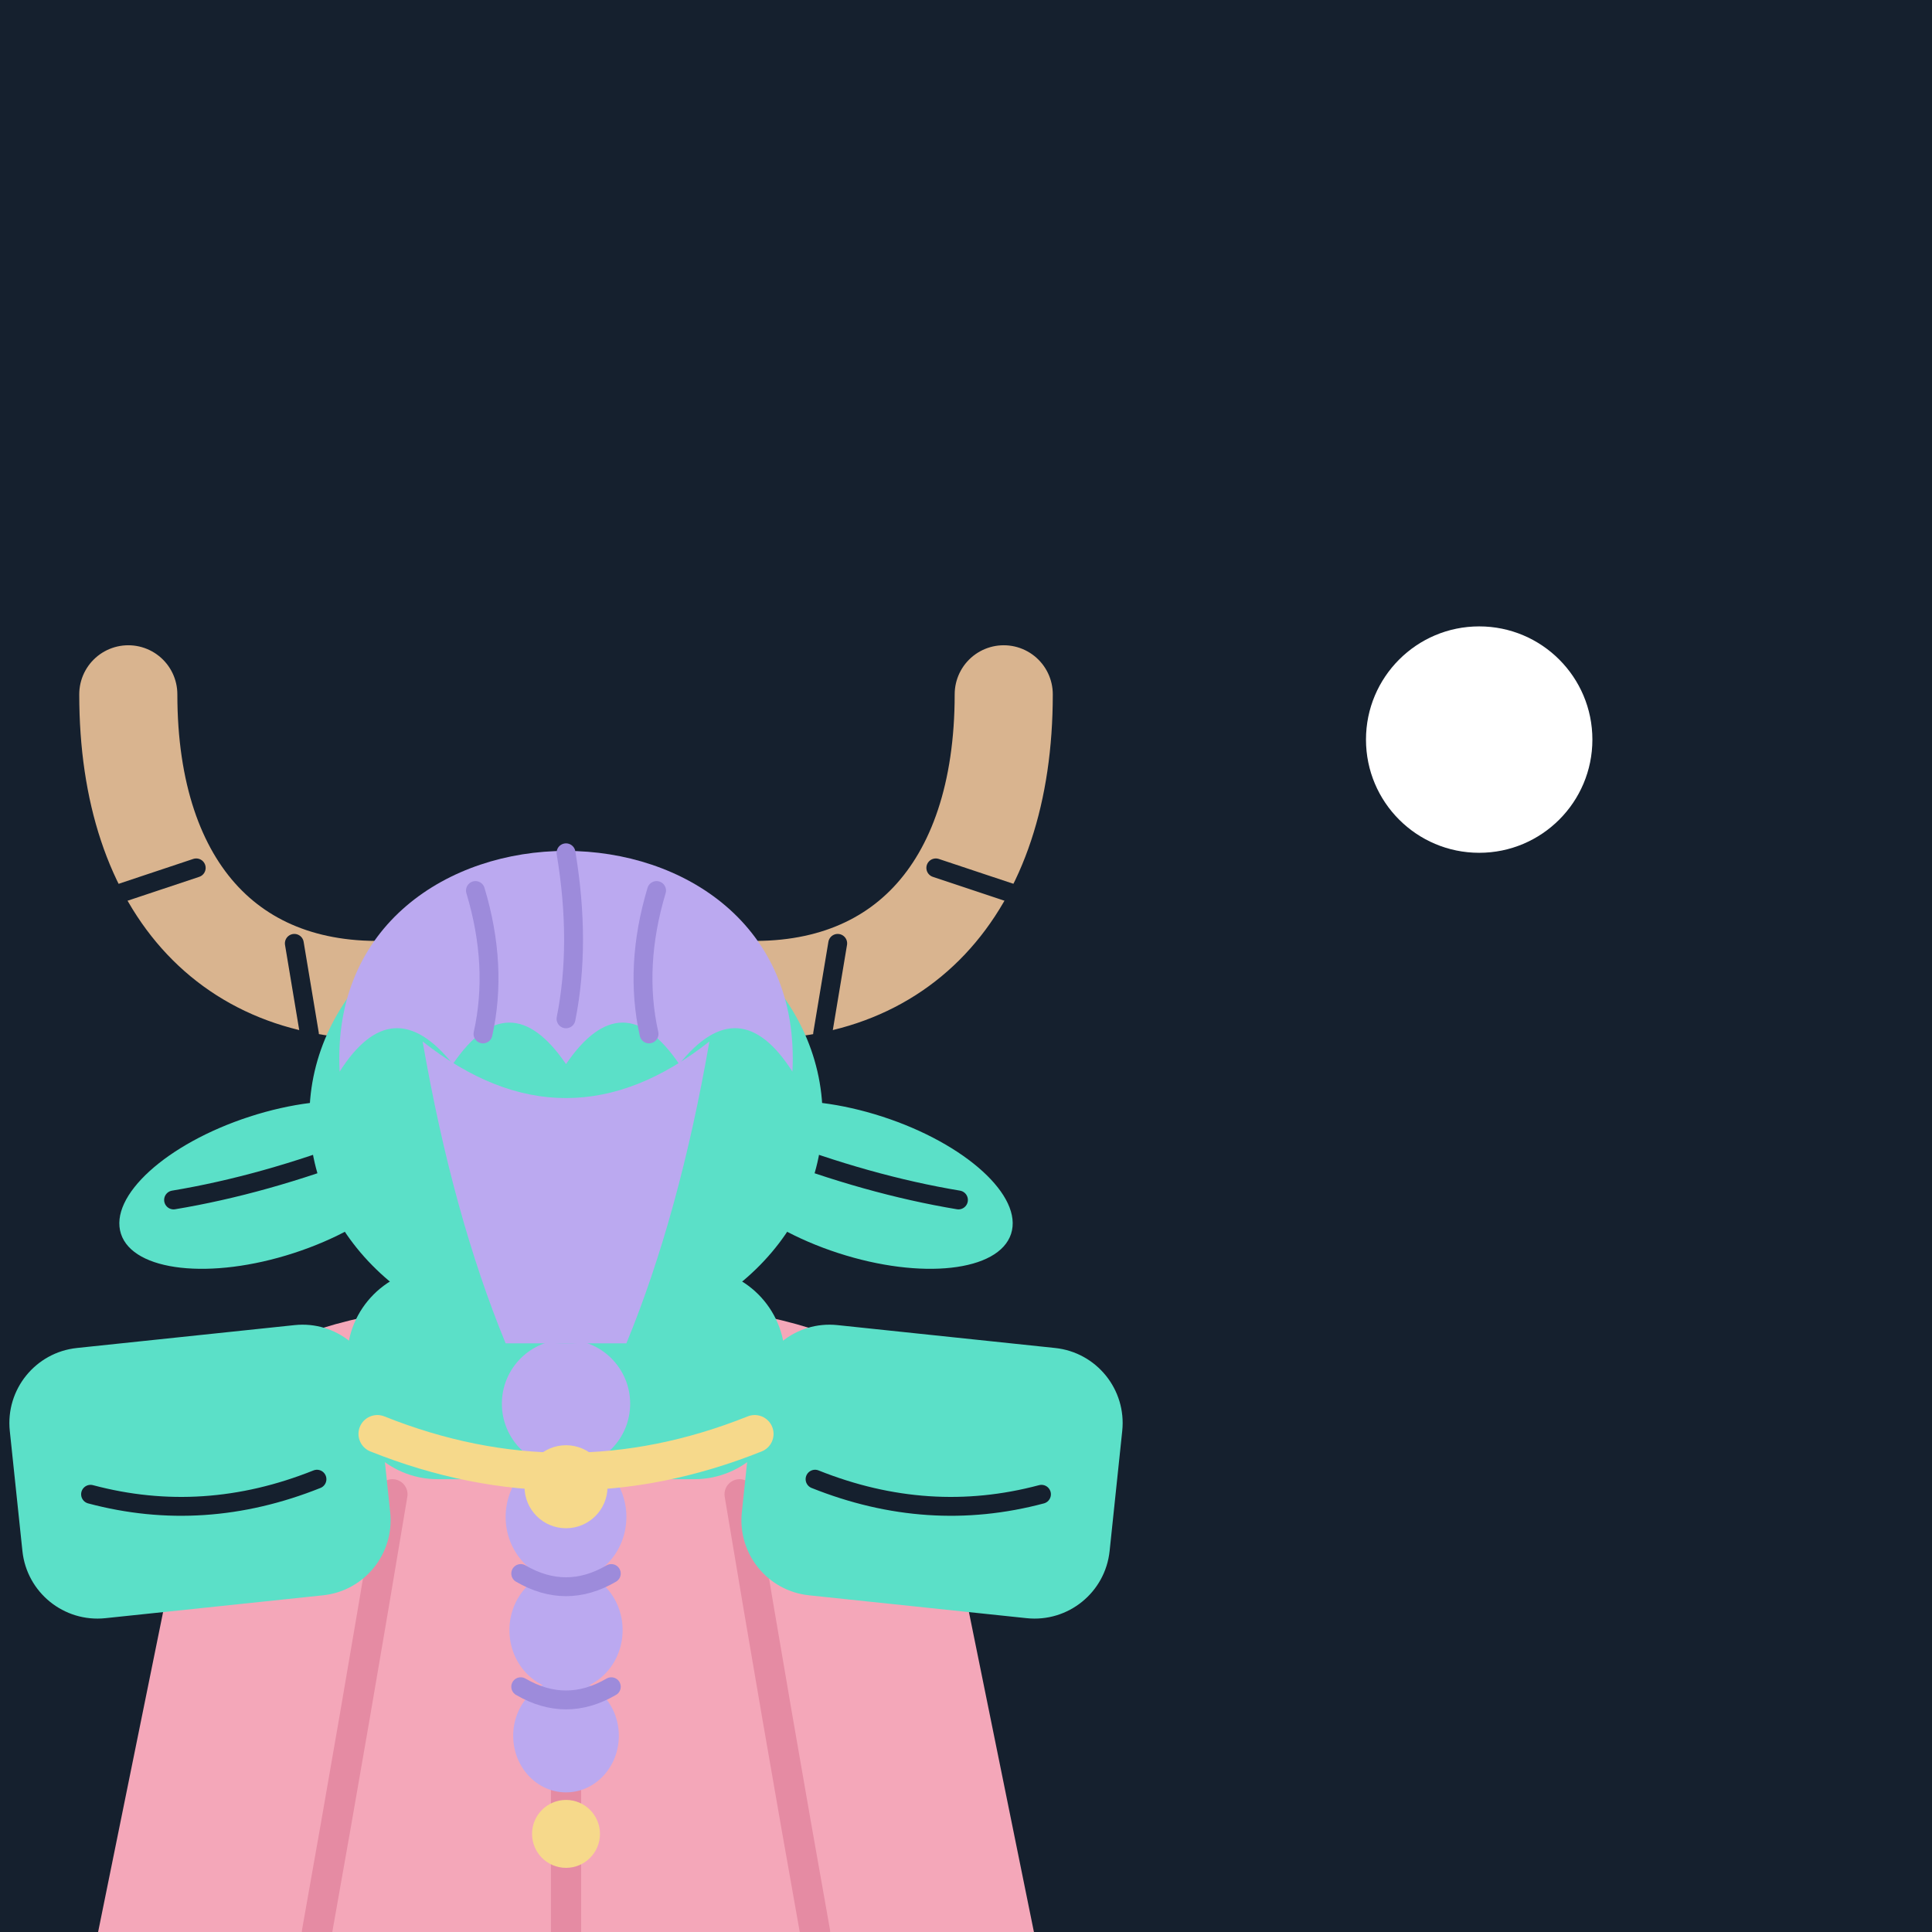
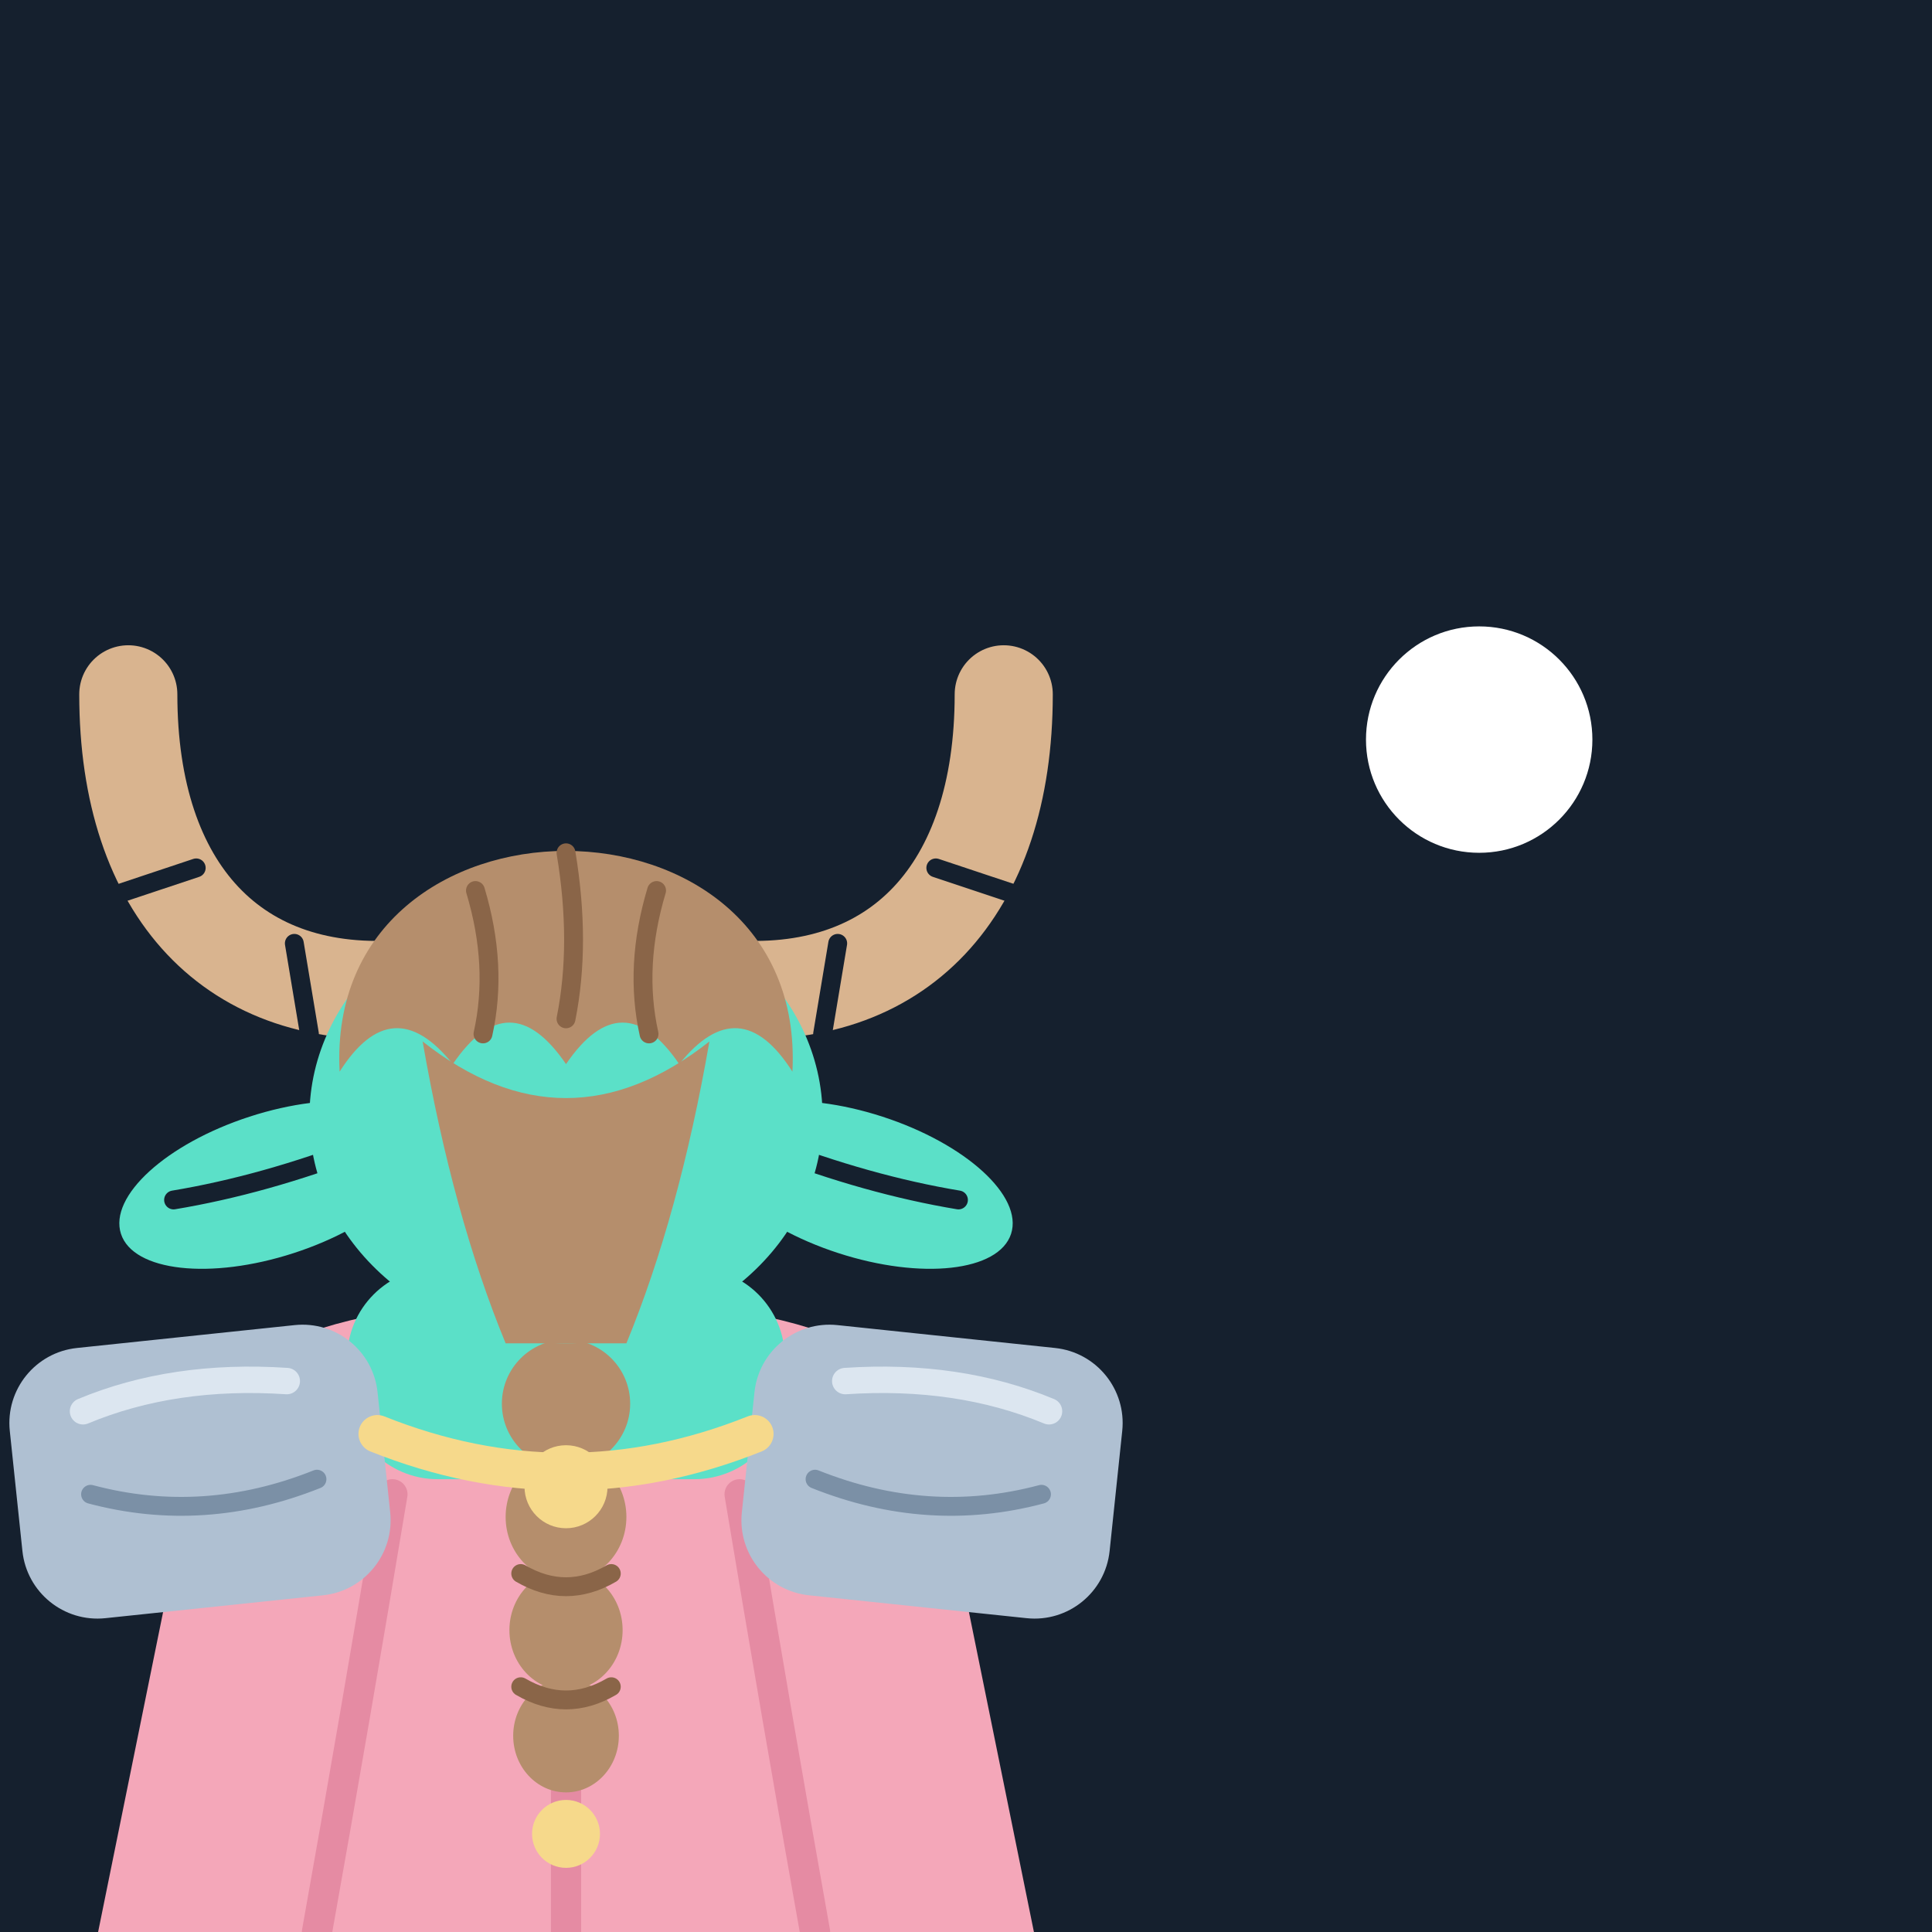
<svg xmlns="http://www.w3.org/2000/svg" viewBox="0 0 512 512" width="512" height="512">
  <rect x="0" y="0" width="512" height="512" fill="#15202E" />
  <path d="M 52 384 C 52 352 108 344 150 344 C 192 344 248 352 248 384 L 274 512 L 26 512 Z" fill="#F4A7B9" />
  <g fill="none" stroke="#E58BA3" stroke-width="8" stroke-linecap="round">
    <path d="M 104 396 Q 94 456 84 512" />
    <path d="M 150 400 L 150 512" />
    <path d="M 196 396 Q 206 456 216 512" />
  </g>
-   <g fill="#5BE0C8">
+   <rect x="92" y="336" width="116" height="56" rx="24" fill="#5BE0C8" />
+   <g fill="#AFC0D2">
    <rect x="4" y="354" width="98" height="72" rx="20" transform="rotate(-6 53 390)" />
    <rect x="198" y="354" width="98" height="72" rx="20" transform="rotate(6 247 390)" />
-     <rect x="92" y="336" width="116" height="56" rx="24" />
  </g>
-   <g fill="none" stroke="#15202E" stroke-width="5" stroke-linecap="round">
-     <path d="M 24 396 Q 54 404 84 392" />
-     <path d="M 276 396 Q 246 404 216 392" />
+   <g fill="none" stroke-linecap="round">
+     <path d="M 24 396 Q 54 404 84 392" stroke="#7B90A6" stroke-width="5" />
+     <path d="M 276 396 Q 246 404 216 392" stroke="#7B90A6" stroke-width="5" />
+     <path d="M 22 374 Q 46 364 76 366" stroke="#DCE6F0" stroke-width="7" />
+     <path d="M 278 374 Q 254 364 224 366" stroke="#DCE6F0" stroke-width="7" />
  </g>
-   <g fill="#BBA9F0">
+   <g fill="#B58E6C">
    <ellipse cx="150" cy="372" rx="17" ry="17" />
    <ellipse cx="150" cy="402" rx="16" ry="17" />
    <ellipse cx="150" cy="432" rx="15" ry="16" />
    <ellipse cx="150" cy="460" rx="14" ry="15" />
  </g>
-   <path d="M 138 417 Q 150 424 162 417 M 138 447 Q 150 454 162 447" fill="none" stroke="#9D8BDB" stroke-width="5" stroke-linecap="round" />
+   <path d="M 138 417 Q 150 424 162 417 M 138 447 Q 150 454 162 447" fill="none" stroke="#8A6548" stroke-width="5" stroke-linecap="round" />
  <circle cx="150" cy="486" r="9" fill="#F6D98B" />
  <path d="M 100 380 Q 150 400 200 380" fill="none" stroke="#F6D98B" stroke-width="10" stroke-linecap="round" />
  <circle cx="150" cy="394" r="11" fill="#F6D98B" />
  <g fill="#5BE0C8">
    <ellipse cx="72" cy="314" rx="42" ry="19" transform="rotate(-18 72 314)" />
    <ellipse cx="228" cy="314" rx="42" ry="19" transform="rotate(18 228 314)" />
  </g>
  <g fill="none" stroke="#15202E" stroke-width="5" stroke-linecap="round">
    <path d="M 46 318 Q 70 314 96 304" transform="rotate(0)" />
    <path d="M 254 318 Q 230 314 204 304" />
  </g>
  <g fill="none" stroke="#D9B48F" stroke-width="26" stroke-linecap="round">
    <path d="M 108 262 C 62 266 34 236 34 184" />
    <path d="M 192 262 C 238 266 266 236 266 184" />
  </g>
  <g fill="none" stroke="#15202E" stroke-width="5" stroke-linecap="round">
    <path d="M 78 250 L 82 274" />
    <path d="M 52 230 L 28 238" />
    <path d="M 222 250 L 218 274" />
    <path d="M 248 230 L 272 238" />
  </g>
  <ellipse cx="150" cy="296" rx="68" ry="60" fill="#5BE0C8" />
-   <path d="M 112 276 Q 150 306 188 276 Q 180 322 166 356 L 134 356 Q 120 322 112 276 Z" fill="#BBA9F0" />
-   <path d="M 90 284 C 86 206 214 206 210 284 Q 196 262 180 282 Q 165 260 150 282 Q 135 260 120 282 Q 104 262 90 284 Z" fill="#BBA9F0" />
-   <path d="M 126 236 Q 132 256 128 274 M 150 226 Q 154 250 150 270 M 174 236 Q 168 256 172 274" fill="none" stroke="#9D8BDB" stroke-width="5" stroke-linecap="round" />
+   <path d="M 112 276 Q 150 306 188 276 Q 180 322 166 356 L 134 356 Q 120 322 112 276 Z" fill="#B58E6C" />
+   <path d="M 90 284 C 86 206 214 206 210 284 Q 196 262 180 282 Q 165 260 150 282 Q 135 260 120 282 Q 104 262 90 284 Z" fill="#B58E6C" />
+   <path d="M 126 236 Q 132 256 128 274 M 150 226 Q 154 250 150 270 M 174 236 Q 168 256 172 274" fill="none" stroke="#8A6548" stroke-width="5" stroke-linecap="round" />
  <circle cx="392" cy="196" r="30" fill="#FFFFFF" />
</svg>
